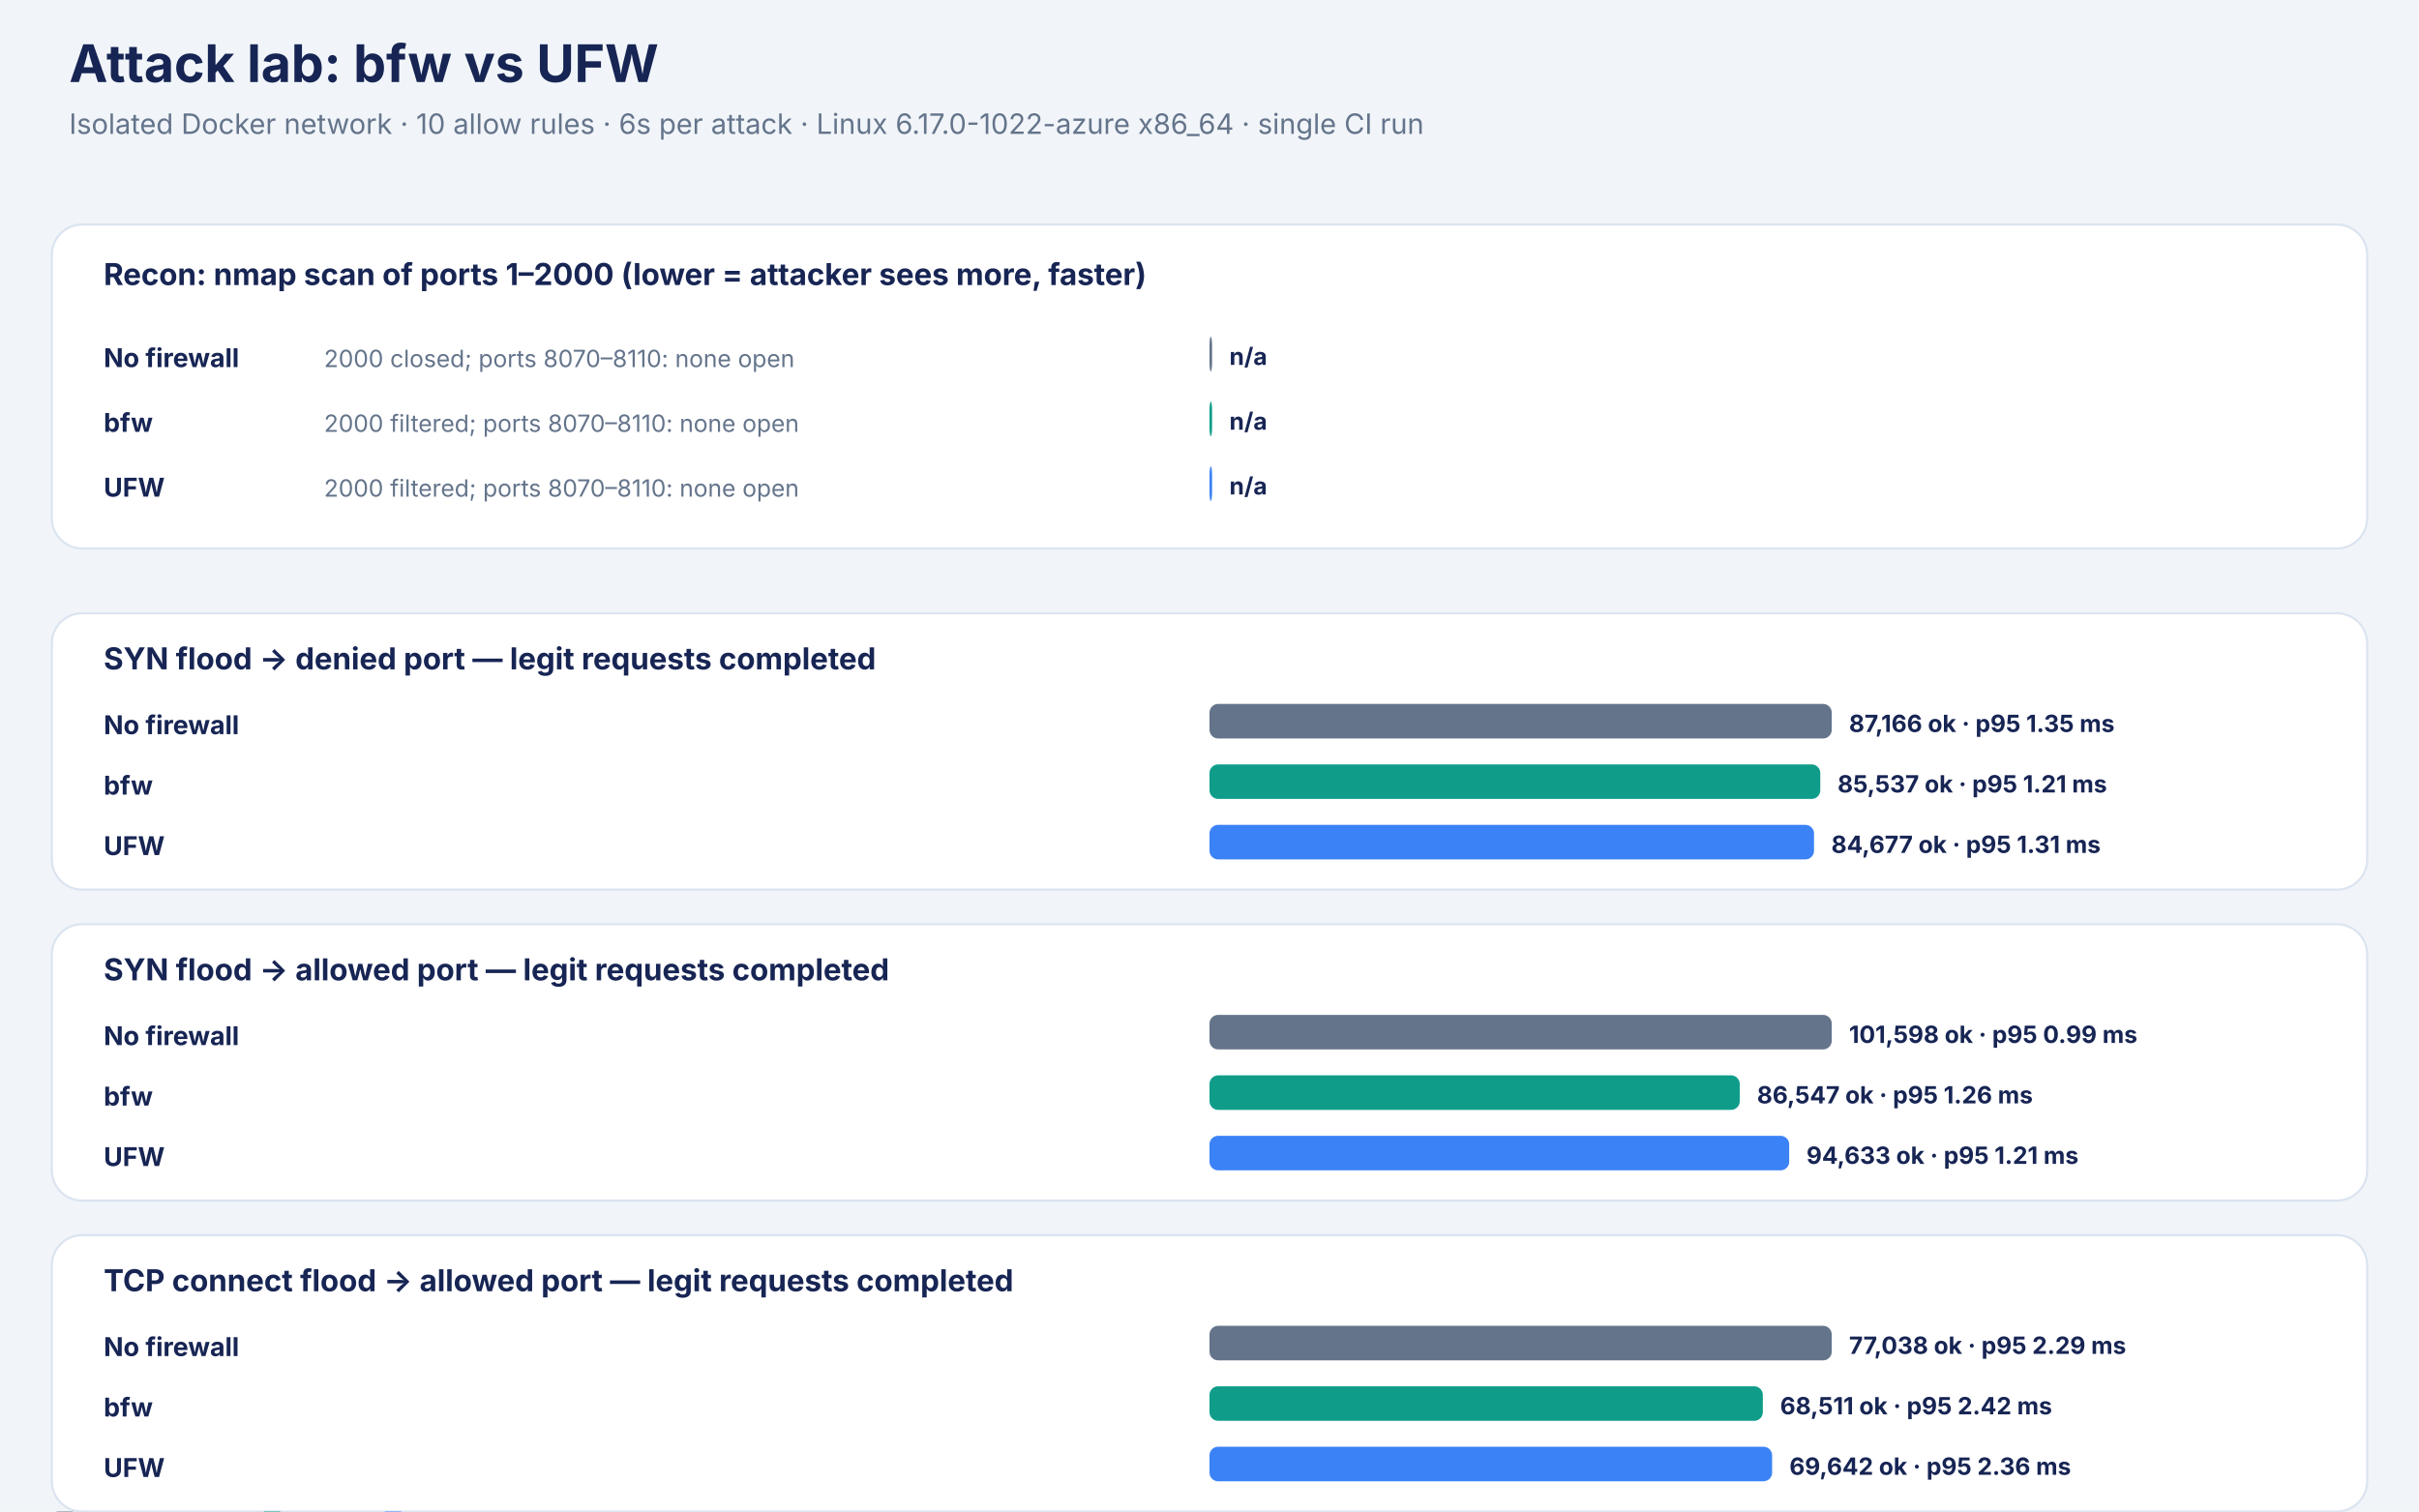
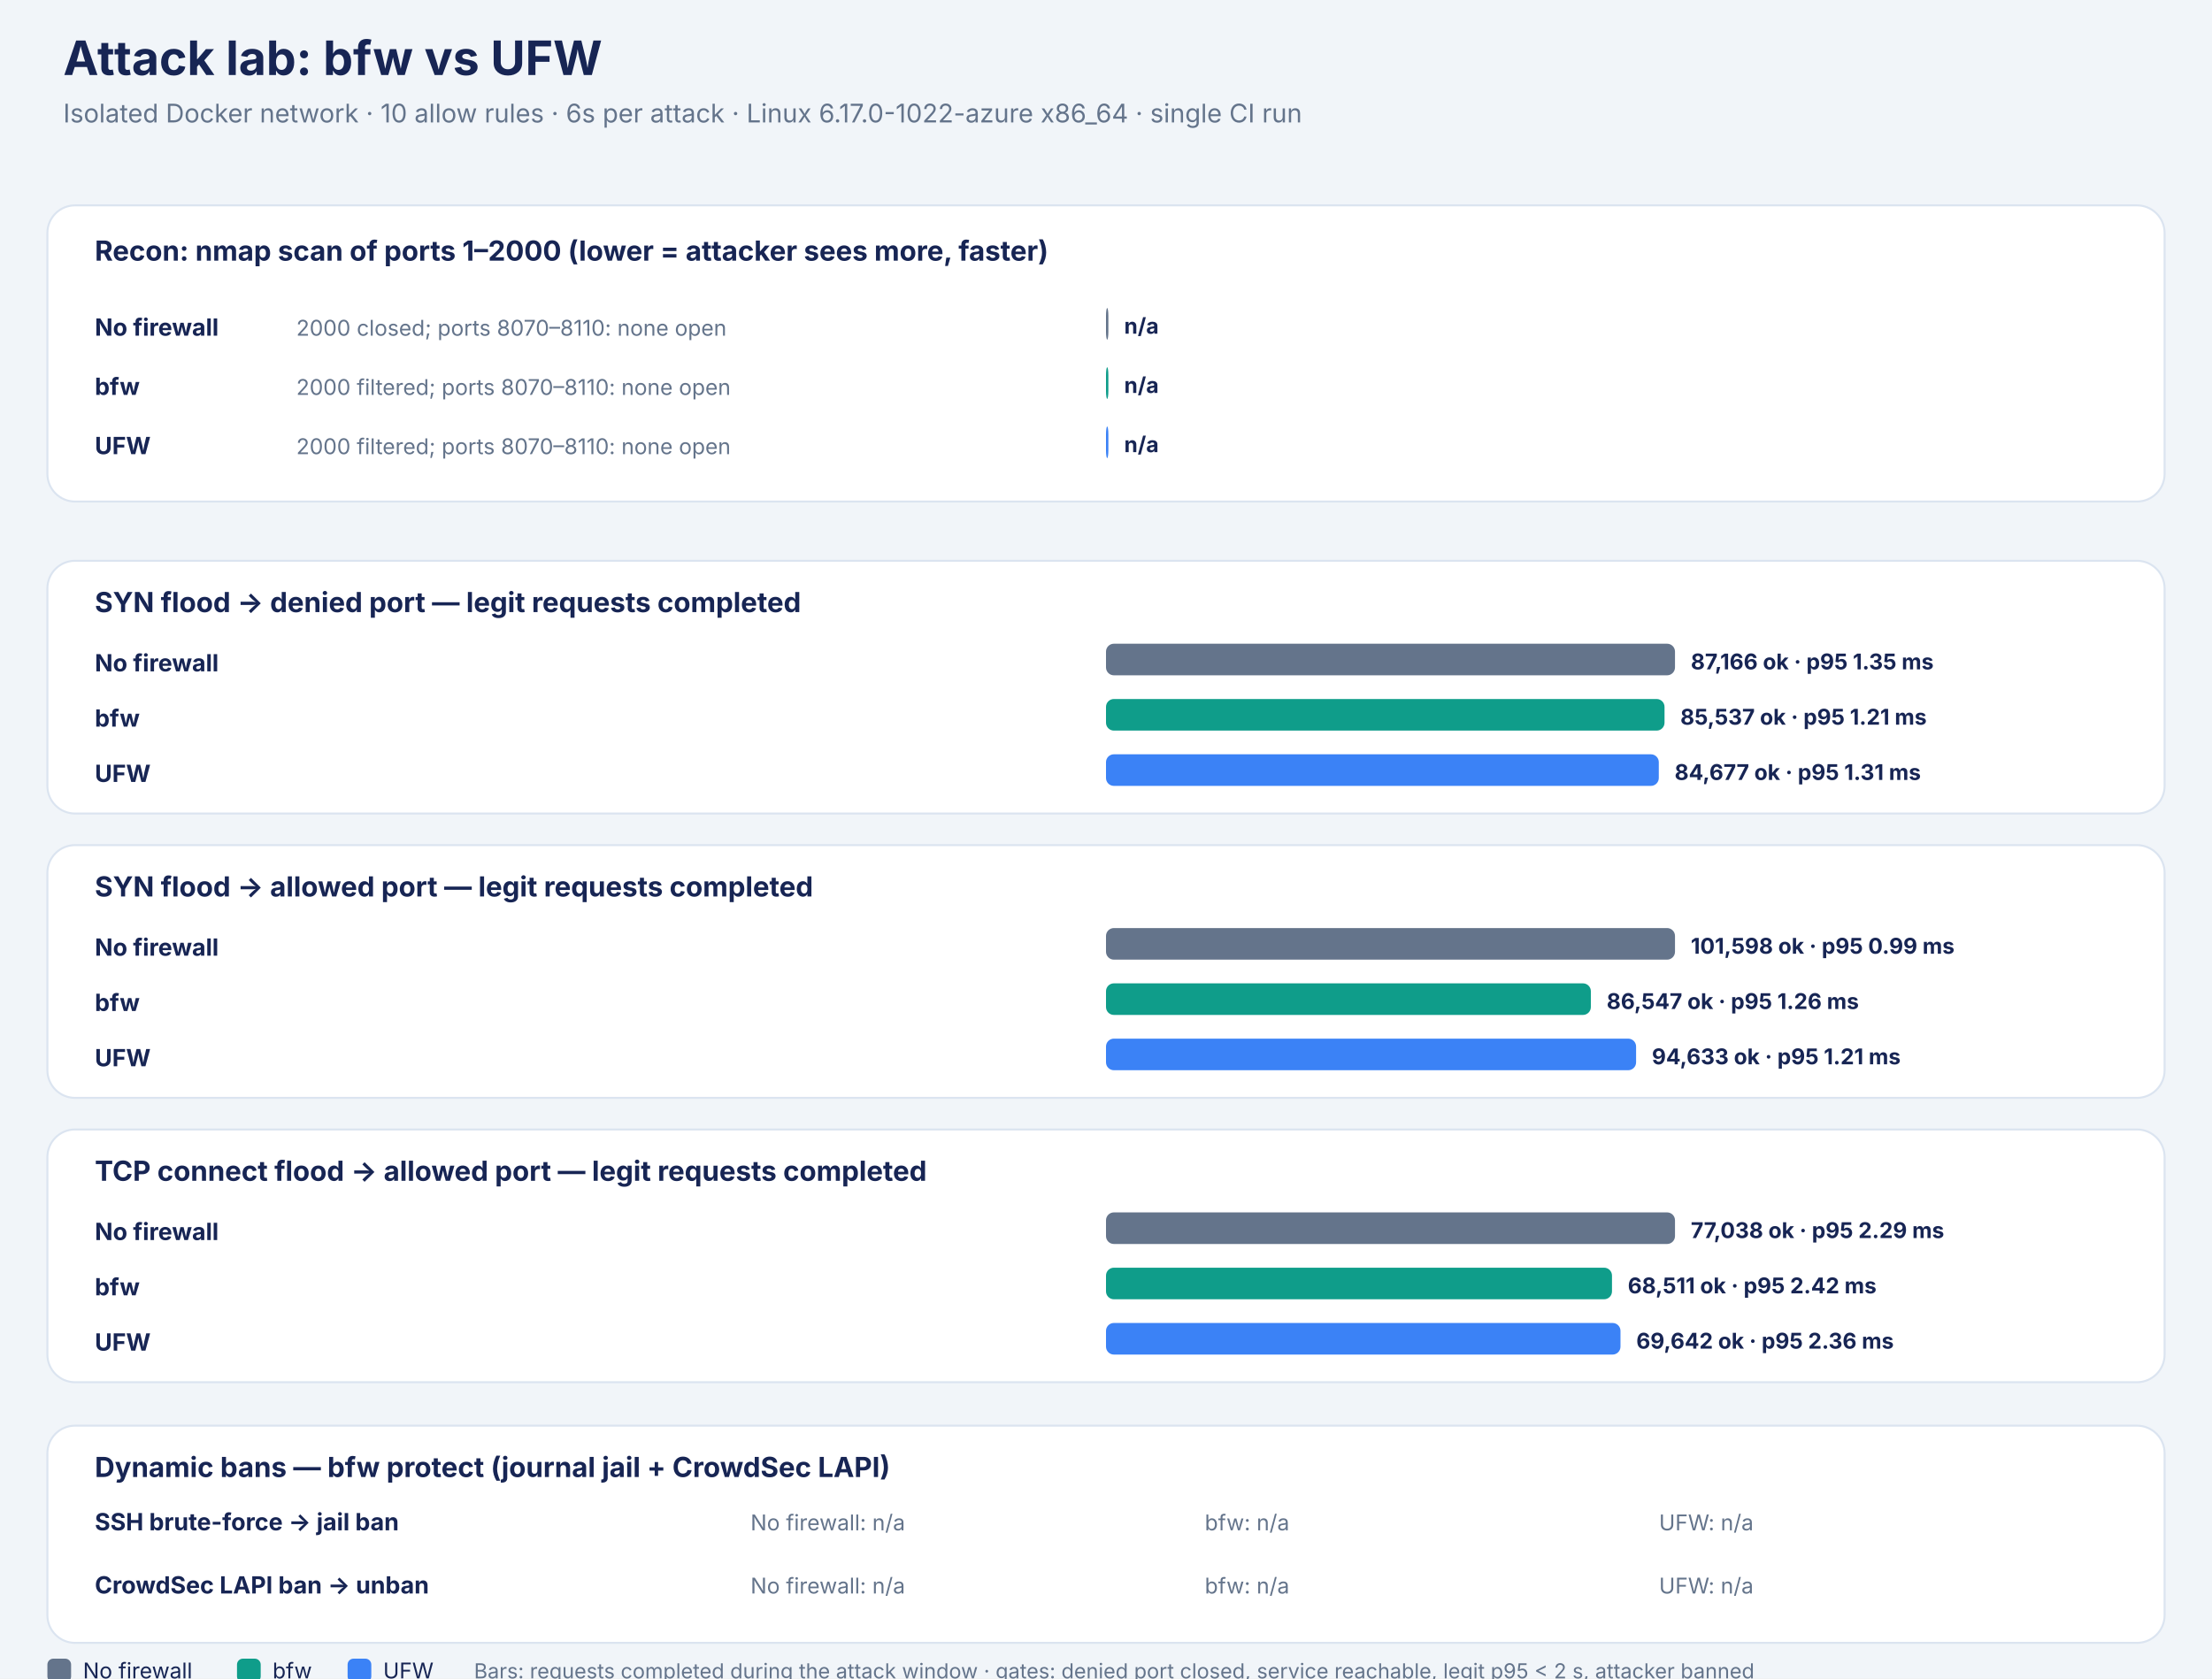
- <svg xmlns="http://www.w3.org/2000/svg" width="1120" height="700" viewBox="0 0 1120 700" role="img" aria-labelledby="title desc">
+ <svg xmlns="http://www.w3.org/2000/svg" width="1120" height="850" viewBox="0 0 1120 850" role="img" aria-labelledby="title desc">
  <style>
    text { font-family: Inter, ui-sans-serif, system-ui, -apple-system, "Segoe UI", sans-serif; fill: #172554; }
    .muted { fill: #64748b; }
    .panel { fill: #ffffff; stroke: #dbe4f0; stroke-width: 1; }
    .grid { stroke: #e2e8f0; stroke-width: 1; }
    .axis { stroke: #94a3b8; stroke-width: 1.2; }
    .parity { stroke: #334155; stroke-width: 1.4; stroke-dasharray: 5 4; }
    .base { fill: #64748b; }
    .bfw { fill: #0f9d8a; }
    .ufw { fill: #3b82f6; }
    .peak { fill-opacity: 0.42; }
    .prev { fill: #cbd5e1; }
  </style>
-   <rect width="1120" height="700" fill="#f1f5f9" />
+   <rect width="1120" height="850" fill="#f1f5f9" />
  <text x="32" y="38" font-size="24" font-weight="700">Attack lab: bfw vs UFW</text>
  <text x="32" y="62" font-size="13" class="muted">Isolated Docker network · 10 allow rules · 6s per attack · Linux 6.17.0-1022-azure x86_64 · single CI run</text>
  <rect class="panel" x="24" y="104" width="1072" height="150" rx="14" />
  <text x="48" y="132" font-size="14" font-weight="650">Recon: nmap scan of ports 1–2000 (lower = attacker sees more, faster)</text>
  <text x="48" y="170" font-size="12" font-weight="650">No firewall</text>
  <text x="150" y="170" font-size="11" class="muted">2000 closed; ports 8070–8110: none open</text>
  <rect x="560" y="156" width="1.2" height="16" rx="4" fill="#64748b" />
  <text x="569.2" y="169" font-size="11" font-weight="650" fill="#64748b">n/a</text>
  <text x="48" y="200" font-size="12" font-weight="650">bfw</text>
  <text x="150" y="200" font-size="11" class="muted">2000 filtered; ports 8070–8110: none open</text>
  <rect x="560" y="186" width="1.2" height="16" rx="4" fill="#0f9d8a" />
  <text x="569.2" y="199" font-size="11" font-weight="650" fill="#0f9d8a">n/a</text>
  <text x="48" y="230" font-size="12" font-weight="650">UFW</text>
  <text x="150" y="230" font-size="11" class="muted">2000 filtered; ports 8070–8110: none open</text>
  <rect x="560" y="216" width="1.2" height="16" rx="4" fill="#3b82f6" />
  <text x="569.2" y="229" font-size="11" font-weight="650" fill="#3b82f6">n/a</text>
  <rect class="panel" x="24" y="284" width="1072" height="128" rx="14" />
  <text x="48" y="310" font-size="14" font-weight="650">SYN flood → denied port — legit requests completed</text>
  <text x="48" y="340" font-size="12" font-weight="650">No firewall</text>
  <rect x="560" y="326" width="288.1" height="16" rx="4" fill="#64748b" />
  <text x="856.1" y="339" font-size="11" font-weight="650" fill="#64748b">87,166 ok · p95 1.35 ms</text>
  <text x="48" y="368" font-size="12" font-weight="650">bfw</text>
  <rect x="560" y="354" width="282.8" height="16" rx="4" fill="#0f9d8a" />
  <text x="850.8" y="367" font-size="11" font-weight="650" fill="#0f9d8a">85,537 ok · p95 1.21 ms</text>
  <text x="48" y="396" font-size="12" font-weight="650">UFW</text>
  <rect x="560" y="382" width="279.9" height="16" rx="4" fill="#3b82f6" />
  <text x="847.9" y="395" font-size="11" font-weight="650" fill="#3b82f6">84,677 ok · p95 1.31 ms</text>
  <rect class="panel" x="24" y="428" width="1072" height="128" rx="14" />
  <text x="48" y="454" font-size="14" font-weight="650">SYN flood → allowed port — legit requests completed</text>
  <text x="48" y="484" font-size="12" font-weight="650">No firewall</text>
  <rect x="560" y="470" width="288.1" height="16" rx="4" fill="#64748b" />
  <text x="856.1" y="483" font-size="11" font-weight="650" fill="#64748b">101,598 ok · p95 0.99 ms</text>
  <text x="48" y="512" font-size="12" font-weight="650">bfw</text>
  <rect x="560" y="498" width="245.5" height="16" rx="4" fill="#0f9d8a" />
  <text x="813.5" y="511" font-size="11" font-weight="650" fill="#0f9d8a">86,547 ok · p95 1.26 ms</text>
  <text x="48" y="540" font-size="12" font-weight="650">UFW</text>
  <rect x="560" y="526" width="268.4" height="16" rx="4" fill="#3b82f6" />
  <text x="836.4" y="539" font-size="11" font-weight="650" fill="#3b82f6">94,633 ok · p95 1.21 ms</text>
  <rect class="panel" x="24" y="572" width="1072" height="128" rx="14" />
  <text x="48" y="598" font-size="14" font-weight="650">TCP connect flood → allowed port — legit requests completed</text>
  <text x="48" y="628" font-size="12" font-weight="650">No firewall</text>
  <rect x="560" y="614" width="288.1" height="16" rx="4" fill="#64748b" />
  <text x="856.1" y="627" font-size="11" font-weight="650" fill="#64748b">77,038 ok · p95 2.29 ms</text>
  <text x="48" y="656" font-size="12" font-weight="650">bfw</text>
  <rect x="560" y="642" width="256.2" height="16" rx="4" fill="#0f9d8a" />
  <text x="824.2" y="655" font-size="11" font-weight="650" fill="#0f9d8a">68,511 ok · p95 2.42 ms</text>
  <text x="48" y="684" font-size="12" font-weight="650">UFW</text>
  <rect x="560" y="670" width="260.5" height="16" rx="4" fill="#3b82f6" />
  <text x="828.5" y="683" font-size="11" font-weight="650" fill="#3b82f6">69,642 ok · p95 2.36 ms</text>
-   <rect x="24" y="700" width="12" height="12" rx="3" class="base" />
-   <text x="42" y="710" font-size="11">No firewall</text>
-   <rect x="120" y="700" width="12" height="12" rx="3" class="bfw" />
-   <text x="138" y="710" font-size="11">bfw</text>
-   <rect x="176" y="700" width="12" height="12" rx="3" class="ufw" />
-   <text x="194" y="710" font-size="11">UFW</text>
-   <text x="240" y="710" font-size="10.5" class="muted">Bars: requests completed during the attack window · gates: denied port closed, service reachable, legit p95 &lt; 2 s</text>
+   <rect class="panel" x="24" y="722" width="1072" height="110" rx="14" />
+   <text x="48" y="748" font-size="14" font-weight="650">Dynamic bans — bfw protect (journal jail + CrowdSec LAPI)</text>
+   <text x="48" y="775" font-size="12" font-weight="650">SSH brute-force → jail ban</text>
+   <text x="380" y="775" font-size="11" class="muted">No firewall: n/a</text>
+   <text x="610" y="775" font-size="11" class="muted">bfw: n/a</text>
+   <text x="840" y="775" font-size="11" class="muted">UFW: n/a</text>
+   <text x="48" y="807" font-size="12" font-weight="650">CrowdSec LAPI ban → unban</text>
+   <text x="380" y="807" font-size="11" class="muted">No firewall: n/a</text>
+   <text x="610" y="807" font-size="11" class="muted">bfw: n/a</text>
+   <text x="840" y="807" font-size="11" class="muted">UFW: n/a</text>
+   <rect x="24" y="840" width="12" height="12" rx="3" class="base" />
+   <text x="42" y="850" font-size="11">No firewall</text>
+   <rect x="120" y="840" width="12" height="12" rx="3" class="bfw" />
+   <text x="138" y="850" font-size="11">bfw</text>
+   <rect x="176" y="840" width="12" height="12" rx="3" class="ufw" />
+   <text x="194" y="850" font-size="11">UFW</text>
+   <text x="240" y="850" font-size="10.5" class="muted">Bars: requests completed during the attack window · gates: denied port closed, service reachable, legit p95 &lt; 2 s, attacker banned</text>
</svg>
